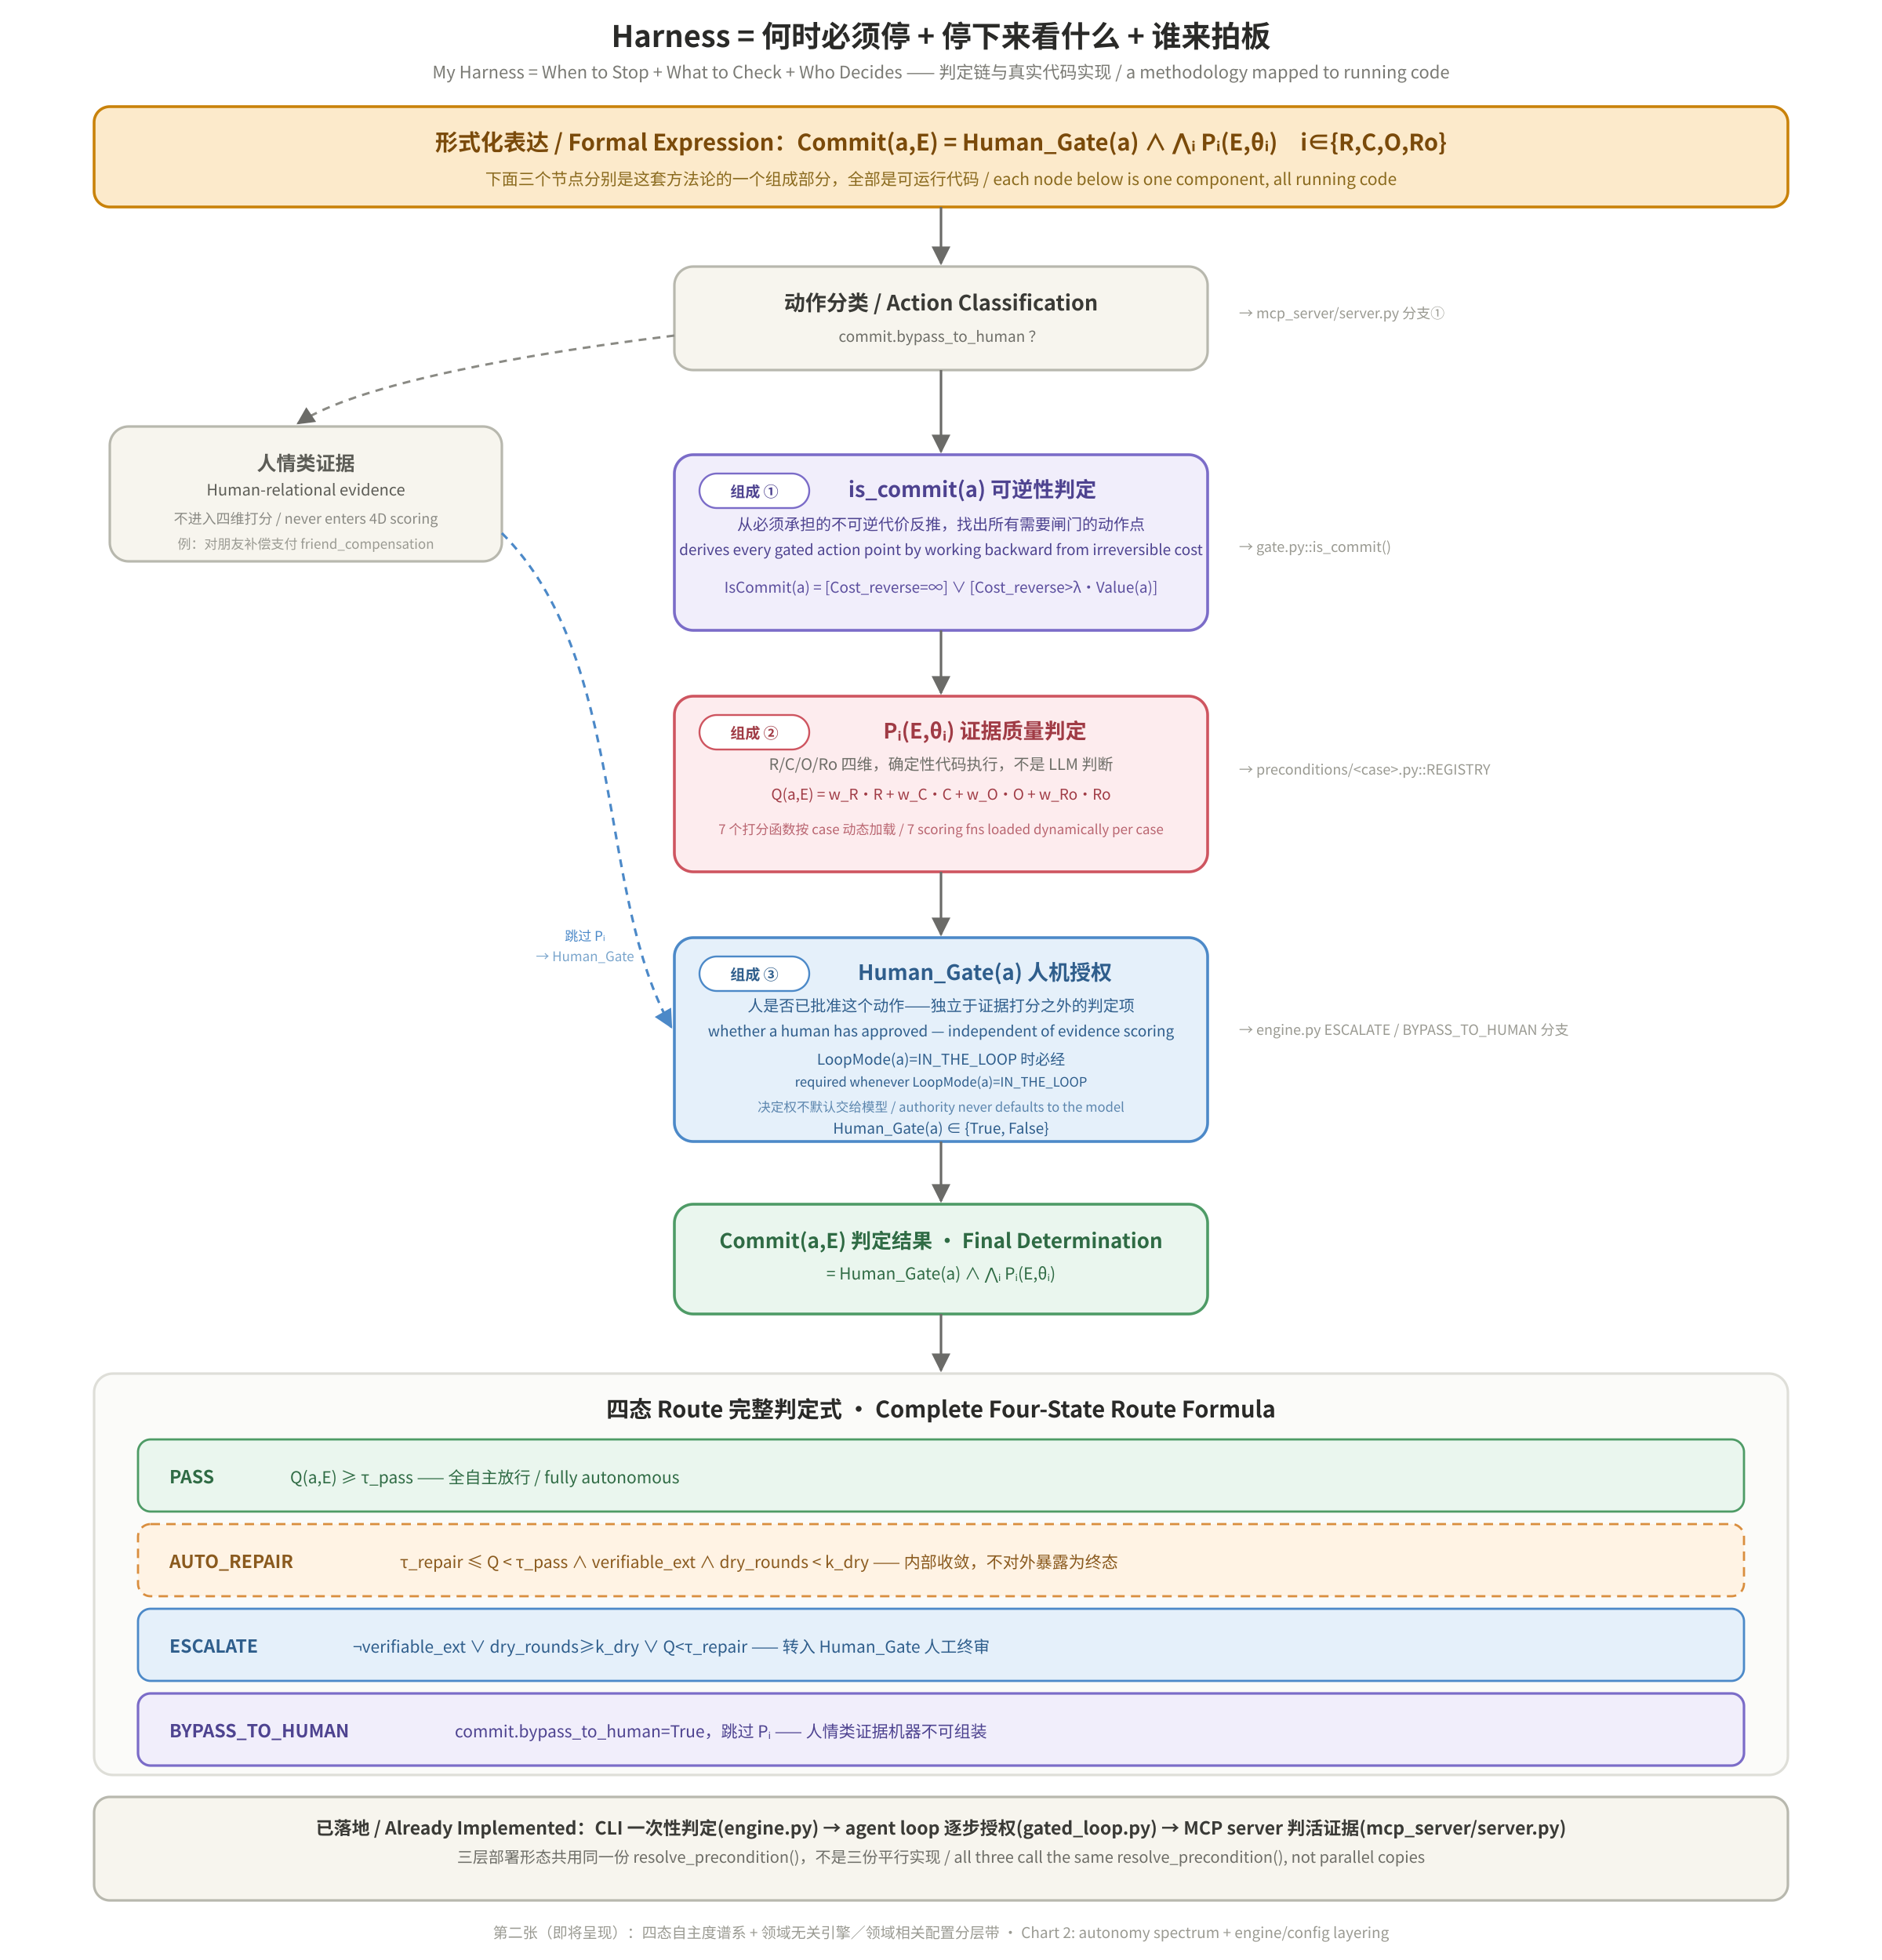
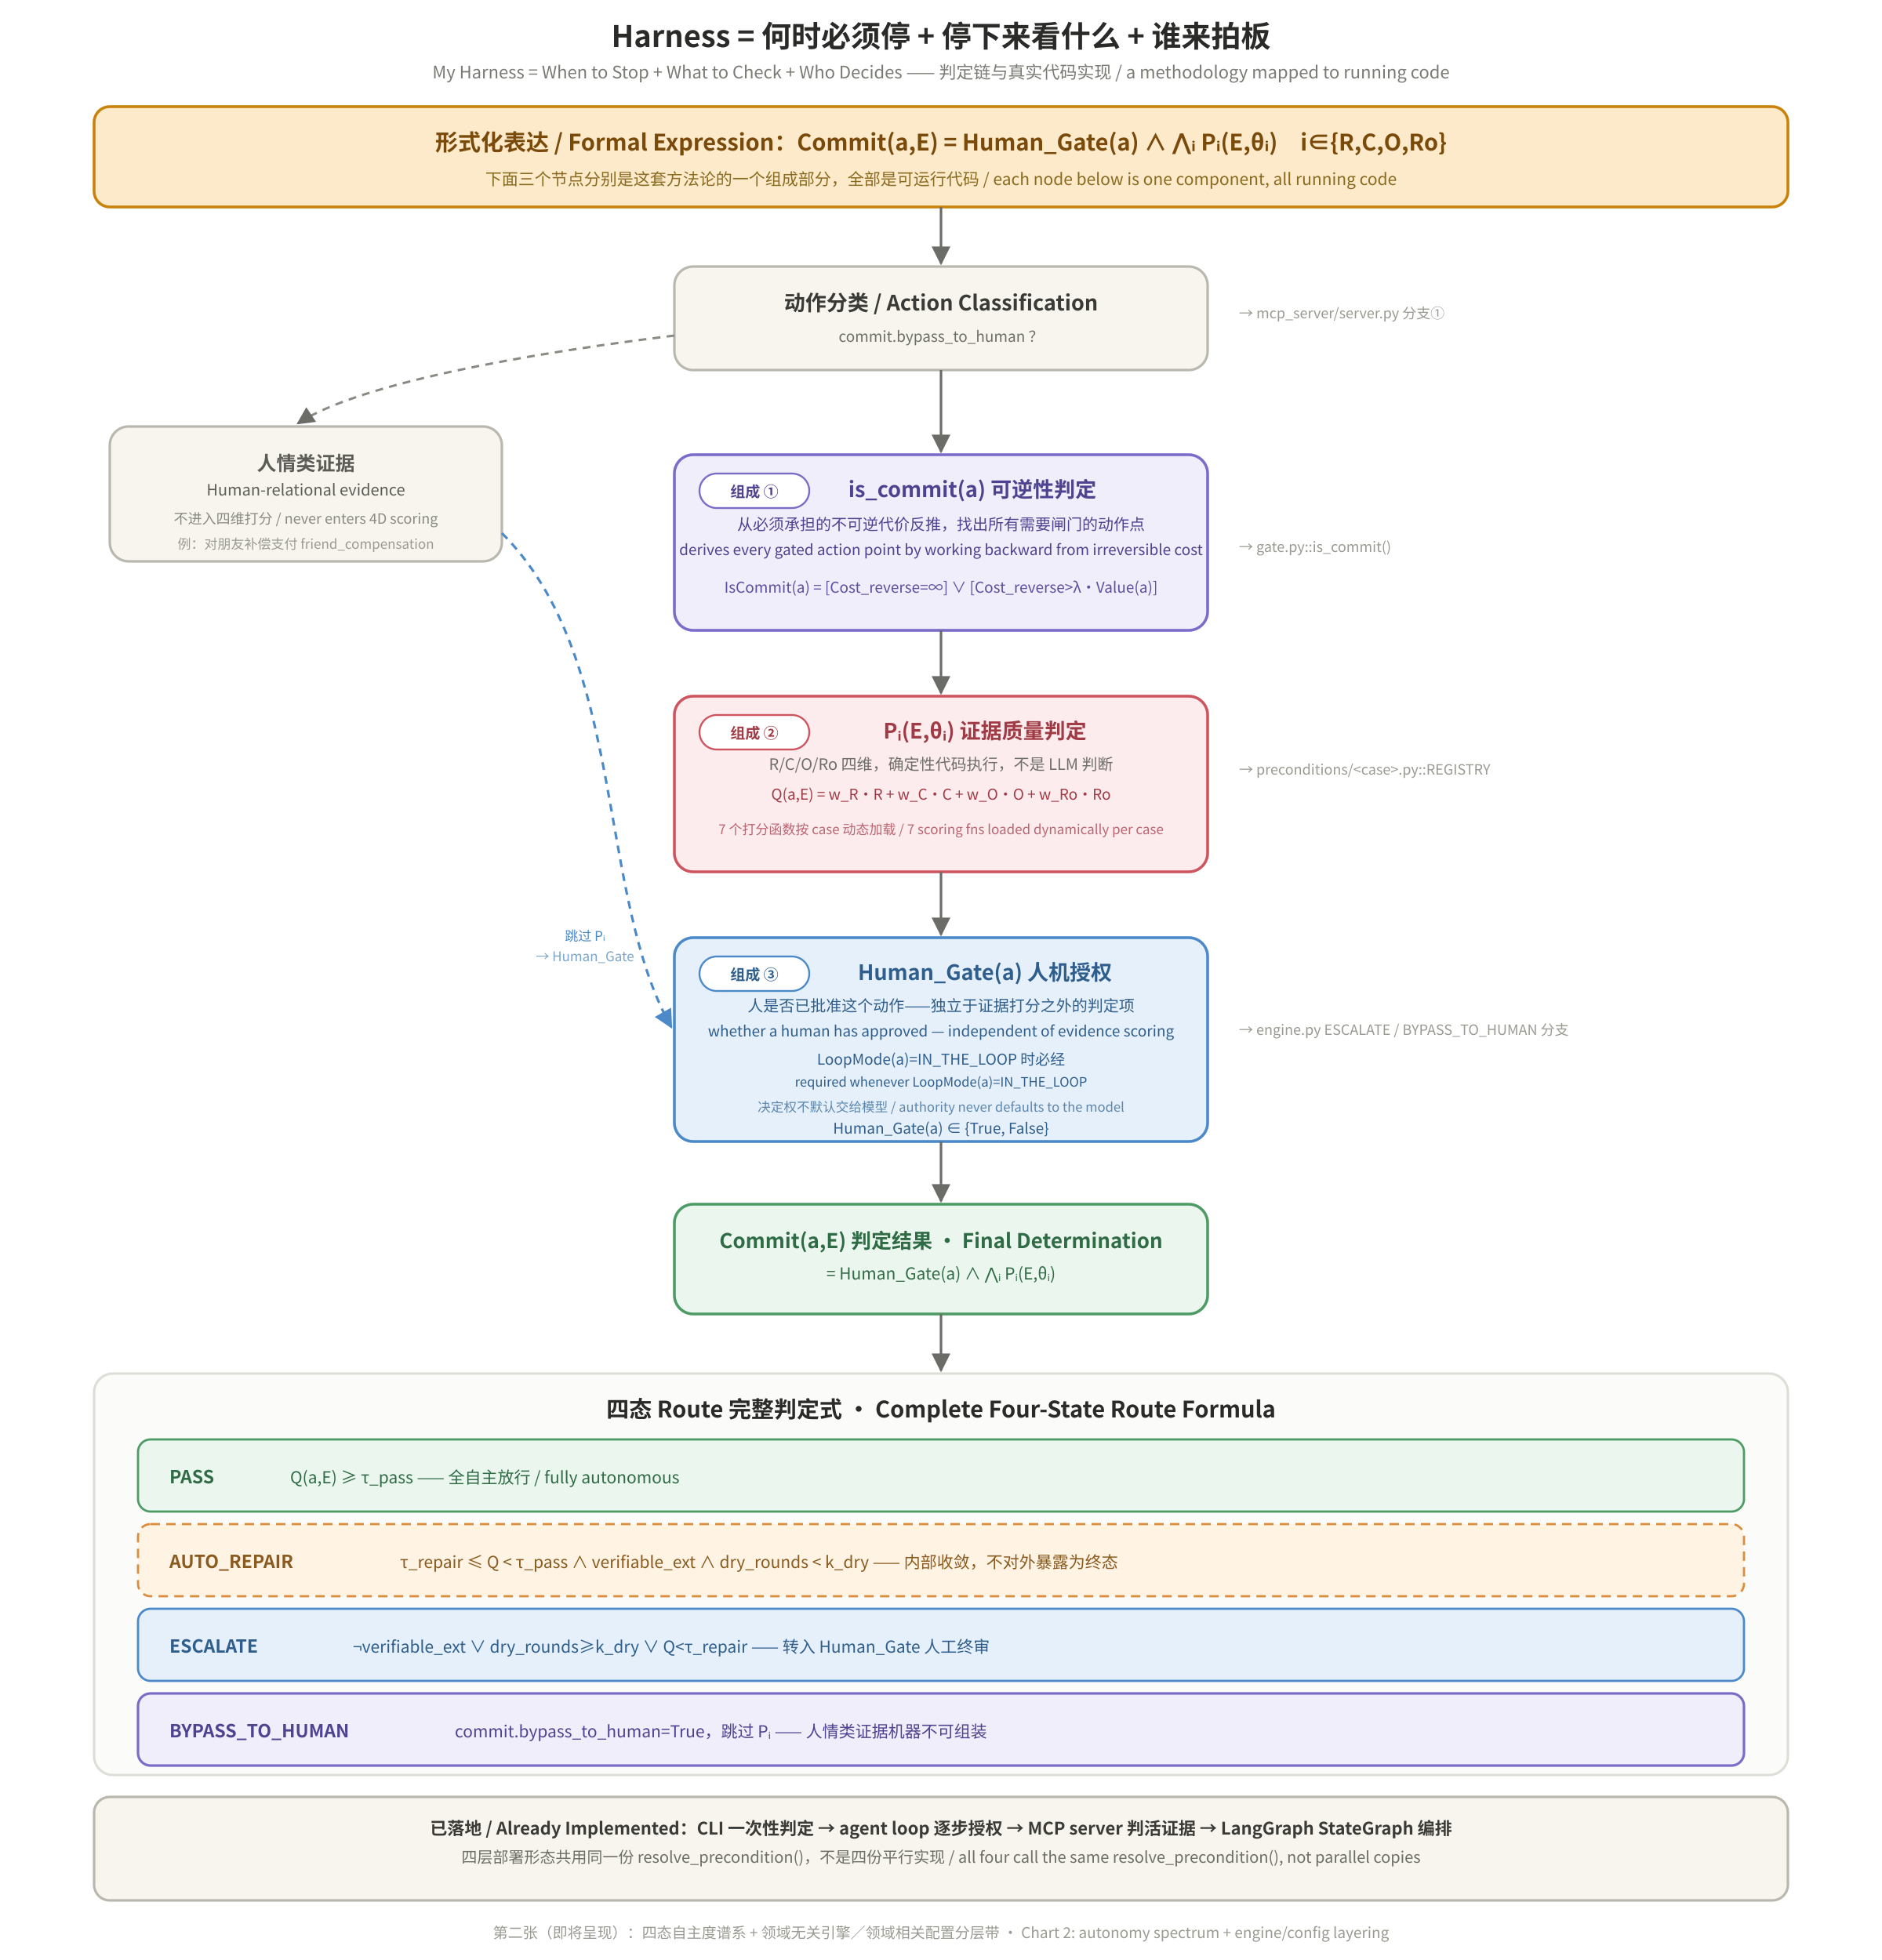
<svg xmlns="http://www.w3.org/2000/svg" viewBox="0 0 1200 1250" role="img">
  <defs>
    <marker id="dc-arrM" viewBox="0 0 10 10" refX="9" refY="5" markerWidth="7.5" markerHeight="7.5" orient="auto-start-reverse">
      <path d="M0,0 L10,5 L0,10 z" fill="#6B6B68" />
    </marker>
    <marker id="dc-arrBl" viewBox="0 0 10 10" refX="9" refY="5" markerWidth="7.5" markerHeight="7.5" orient="auto-start-reverse">
      <path d="M0,0 L10,5 L0,10 z" fill="#4C89C8" />
    </marker>
  </defs>
  <rect x="0" y="0" width="1200" height="1250" fill="#FFFFFF" stroke="none" />
  <text x="600" y="30" font-size="19" font-weight="700" fill="#2A2A28" text-anchor="middle" font-family="'PingFang SC','Microsoft YaHei','Noto Sans CJK SC',sans-serif">Harness = 何时必须停 + 停下来看什么 + 谁来拍板</text>
  <text x="600" y="50" font-size="11" font-weight="400" fill="#7A7A74" text-anchor="middle" font-family="'PingFang SC','Microsoft YaHei','Noto Sans CJK SC',sans-serif">My Harness = When to Stop + What to Check + Who Decides —— 判定链与真实代码实现 / a methodology mapped to running code</text>
  <rect x="60" y="68" width="1080" height="64" rx="10" fill="#FCEACB" stroke="#C9820A" stroke-width="1.8" />
  <text x="600" y="96" font-size="14.5" font-weight="700" fill="#7A4A0A" text-anchor="middle" font-family="'PingFang SC','Microsoft YaHei','Noto Sans CJK SC',sans-serif">形式化表达 / Formal Expression：Commit(a,E) = Human_Gate(a) ∧ ⋀ᵢ Pᵢ(E,θᵢ)　i∈{R,C,O,Ro}</text>
  <text x="600" y="118" font-size="10.5" font-weight="400" fill="#8A6A1E" text-anchor="middle" font-family="'PingFang SC','Microsoft YaHei','Noto Sans CJK SC',sans-serif">下面三个节点分别是这套方法论的一个组成部分，全部是可运行代码 / each node below is one component, all running code</text>
  <path d="M600 132 L600 168" fill="none" stroke="#6B6B68" stroke-width="1.6" marker-end="url(#dc-arrM)" />
  <rect x="430" y="170" width="340" height="66" rx="12" fill="#F7F5EE" stroke="#B8B8AE" stroke-width="1.6" />
  <text x="600" y="198" font-size="13.5" font-weight="700" fill="#3A3A36" text-anchor="middle" font-family="'PingFang SC','Microsoft YaHei','Noto Sans CJK SC',sans-serif">动作分类 / Action Classification</text>
  <text x="600" y="218" font-size="9.5" font-weight="400" fill="#6E6E68" text-anchor="middle" font-family="'PingFang SC','Microsoft YaHei','Noto Sans CJK SC',sans-serif">commit.bypass_to_human ？</text>
  <text x="790" y="203" font-size="9" font-weight="400" fill="#9A9A92" text-anchor="start" font-family="'PingFang SC','Microsoft YaHei','Noto Sans CJK SC',sans-serif">→ mcp_server/server.py 分支①</text>
  <path d="M430 214 C300 230, 220 250, 190 270" fill="none" stroke="#8A8A84" stroke-width="1.5" stroke-dasharray="5,4" marker-end="url(#dc-arrM)" />
  <rect x="70" y="272" width="250" height="86" rx="12" fill="#F7F5EE" stroke="#B8B8AE" stroke-width="1.6" />
  <text x="195" y="300" font-size="12.5" font-weight="700" fill="#5C5C56" text-anchor="middle" font-family="'PingFang SC','Microsoft YaHei','Noto Sans CJK SC',sans-serif">人情类证据</text>
  <text x="195" y="316" font-size="10" font-weight="400" fill="#5C5C56" text-anchor="middle" font-family="'PingFang SC','Microsoft YaHei','Noto Sans CJK SC',sans-serif">Human-relational evidence</text>
  <text x="195" y="334" font-size="9" font-weight="400" fill="#8A8A84" text-anchor="middle" font-family="'PingFang SC','Microsoft YaHei','Noto Sans CJK SC',sans-serif">不进入四维打分 / never enters 4D scoring</text>
  <text x="195" y="350" font-size="8.5" font-weight="400" fill="#9A9A92" text-anchor="middle" font-family="'PingFang SC','Microsoft YaHei','Noto Sans CJK SC',sans-serif">例：对朋友补偿支付 friend_compensation</text>
  <path d="M600 236 L600 288" fill="none" stroke="#6B6B68" stroke-width="1.6" marker-end="url(#dc-arrM)" />
  <rect x="430" y="290" width="340" height="112" rx="12" fill="#F1EEFB" stroke="#7B6CC8" stroke-width="1.8" />
  <rect x="446" y="302" width="70" height="22" rx="11" fill="#FFFFFF" stroke="#7B6CC8" stroke-width="1.2" />
  <text x="481" y="317" font-size="9.5" font-weight="700" fill="#4E4390" text-anchor="middle" font-family="'PingFang SC','Microsoft YaHei','Noto Sans CJK SC',sans-serif">组成 ①</text>
  <text x="620" y="317" font-size="13.5" font-weight="700" fill="#4E4390" text-anchor="middle" font-family="'PingFang SC','Microsoft YaHei','Noto Sans CJK SC',sans-serif">is_commit(a) 可逆性判定</text>
  <text x="600" y="338" font-size="10" font-weight="400" fill="#4E4390" text-anchor="middle" font-family="'PingFang SC','Microsoft YaHei','Noto Sans CJK SC',sans-serif">从必须承担的不可逆代价反推，找出所有需要闸门的动作点</text>
  <text x="600" y="354" font-size="9.5" font-weight="400" fill="#4E4390" text-anchor="middle" font-family="'PingFang SC','Microsoft YaHei','Noto Sans CJK SC',sans-serif">derives every gated action point by working backward from irreversible cost</text>
  <text x="600" y="378" font-size="9.5" font-weight="400" fill="#5C4F9E" text-anchor="middle" font-family="'PingFang SC','Microsoft YaHei','Noto Sans CJK SC',sans-serif">IsCommit(a) = [Cost_reverse=∞] ∨ [Cost_reverse&gt;λ·Value(a)]</text>
  <text x="790" y="352" font-size="9" font-weight="400" fill="#9A9A92" text-anchor="start" font-family="'PingFang SC','Microsoft YaHei','Noto Sans CJK SC',sans-serif">→ gate.py::is_commit()</text>
  <path d="M600 402 L600 442" fill="none" stroke="#6B6B68" stroke-width="1.6" marker-end="url(#dc-arrM)" />
  <rect x="430" y="444" width="340" height="112" rx="12" fill="#FDECEE" stroke="#CE5560" stroke-width="1.8" />
  <rect x="446" y="456" width="70" height="22" rx="11" fill="#FFFFFF" stroke="#CE5560" stroke-width="1.2" />
  <text x="481" y="471" font-size="9.5" font-weight="700" fill="#A03B45" text-anchor="middle" font-family="'PingFang SC','Microsoft YaHei','Noto Sans CJK SC',sans-serif">组成 ②</text>
  <text x="628" y="471" font-size="13.5" font-weight="700" fill="#A03B45" text-anchor="middle" font-family="'PingFang SC','Microsoft YaHei','Noto Sans CJK SC',sans-serif">Pᵢ(E,θᵢ) 证据质量判定</text>
  <text x="600" y="491" font-size="10" font-weight="400" fill="#6E6E68" text-anchor="middle" font-family="'PingFang SC','Microsoft YaHei','Noto Sans CJK SC',sans-serif">R/C/O/Ro 四维，确定性代码执行，不是 LLM 判断</text>
  <text x="600" y="510" font-size="9.5" font-weight="400" fill="#A03B45" text-anchor="middle" font-family="'PingFang SC','Microsoft YaHei','Noto Sans CJK SC',sans-serif">Q(a,E) = w_R·R + w_C·C + w_O·O + w_Ro·Ro</text>
  <text x="600" y="532" font-size="8.5" font-weight="400" fill="#B96570" text-anchor="middle" font-family="'PingFang SC','Microsoft YaHei','Noto Sans CJK SC',sans-serif">7 个打分函数按 case 动态加载 / 7 scoring fns loaded dynamically per case</text>
  <text x="790" y="494" font-size="9" font-weight="400" fill="#9A9A92" text-anchor="start" font-family="'PingFang SC','Microsoft YaHei','Noto Sans CJK SC',sans-serif">→ preconditions/&lt;case&gt;.py::REGISTRY</text>
  <path d="M600 556 L600 596" fill="none" stroke="#6B6B68" stroke-width="1.6" marker-end="url(#dc-arrM)" />
  <rect x="430" y="598" width="340" height="130" rx="12" fill="#E5F0FA" stroke="#4C89C8" stroke-width="1.8" />
  <rect x="446" y="610" width="70" height="22" rx="11" fill="#FFFFFF" stroke="#4C89C8" stroke-width="1.2" />
  <text x="481" y="625" font-size="9.5" font-weight="700" fill="#2F5E8C" text-anchor="middle" font-family="'PingFang SC','Microsoft YaHei','Noto Sans CJK SC',sans-serif">组成 ③</text>
  <text x="628" y="625" font-size="13.5" font-weight="700" fill="#2F5E8C" text-anchor="middle" font-family="'PingFang SC','Microsoft YaHei','Noto Sans CJK SC',sans-serif">Human_Gate(a) 人机授权</text>
  <text x="600" y="645" font-size="10" font-weight="400" fill="#2F5E8C" text-anchor="middle" font-family="'PingFang SC','Microsoft YaHei','Noto Sans CJK SC',sans-serif">人是否已批准这个动作——独立于证据打分之外的判定项</text>
  <text x="600" y="661" font-size="9.5" font-weight="400" fill="#2F5E8C" text-anchor="middle" font-family="'PingFang SC','Microsoft YaHei','Noto Sans CJK SC',sans-serif">whether a human has approved — independent of evidence scoring</text>
  <text x="600" y="679" font-size="9.5" font-weight="400" fill="#2F5E8C" text-anchor="middle" font-family="'PingFang SC','Microsoft YaHei','Noto Sans CJK SC',sans-serif">LoopMode(a)=IN_THE_LOOP 时必经</text>
  <text x="600" y="693" font-size="8.3" font-weight="400" fill="#2F5E8C" text-anchor="middle" font-family="'PingFang SC','Microsoft YaHei','Noto Sans CJK SC',sans-serif">required whenever LoopMode(a)=IN_THE_LOOP</text>
  <text x="600" y="709" font-size="8.3" font-weight="400" fill="#5C86AE" text-anchor="middle" font-family="'PingFang SC','Microsoft YaHei','Noto Sans CJK SC',sans-serif">决定权不默认交给模型 / authority never defaults to the model</text>
  <text x="600" y="723" font-size="9.5" font-weight="400" fill="#2F5E8C" text-anchor="middle" font-family="'PingFang SC','Microsoft YaHei','Noto Sans CJK SC',sans-serif">Human_Gate(a) ∈ {True, False}</text>
  <text x="790" y="660" font-size="9" font-weight="400" fill="#9A9A92" text-anchor="start" font-family="'PingFang SC','Microsoft YaHei','Noto Sans CJK SC',sans-serif">→ engine.py ESCALATE / BYPASS_TO_HUMAN 分支</text>
  <path d="M320 340 C400 420, 380 570, 428 655" fill="none" stroke="#4C89C8" stroke-width="1.6" stroke-dasharray="5,4" marker-end="url(#dc-arrBl)" />
  <text x="373" y="600" font-size="8.5" font-weight="400" fill="#4C89C8" text-anchor="middle" font-family="'PingFang SC','Microsoft YaHei','Noto Sans CJK SC',sans-serif">跳过 Pᵢ</text>
  <text x="373" y="613" font-size="8.5" font-weight="400" fill="#7AA5CC" text-anchor="middle" font-family="'PingFang SC','Microsoft YaHei','Noto Sans CJK SC',sans-serif">→ Human_Gate</text>
  <path d="M600 728 L600 766" fill="none" stroke="#6B6B68" stroke-width="1.6" marker-end="url(#dc-arrM)" />
  <rect x="430" y="768" width="340" height="70" rx="12" fill="#EAF6EE" stroke="#4E9B66" stroke-width="1.8" />
  <text x="600" y="796" font-size="13" font-weight="700" fill="#2F6B44" text-anchor="middle" font-family="'PingFang SC','Microsoft YaHei','Noto Sans CJK SC',sans-serif">Commit(a,E) 判定结果 · Final Determination</text>
  <text x="600" y="816" font-size="10.5" font-weight="400" fill="#2F6B44" text-anchor="middle" font-family="'PingFang SC','Microsoft YaHei','Noto Sans CJK SC',sans-serif">= Human_Gate(a) ∧ ⋀ᵢ Pᵢ(E,θᵢ)</text>
  <path d="M600 838 L600 874" fill="none" stroke="#6B6B68" stroke-width="1.6" marker-end="url(#dc-arrM)" />
  <rect x="60" y="876" width="1080" height="256" rx="12" fill="#FBFBF9" stroke="#DEDED8" stroke-width="1.6" />
  <text x="600" y="904" font-size="14.5" font-weight="700" fill="#2A2A28" text-anchor="middle" font-family="'PingFang SC','Microsoft YaHei','Noto Sans CJK SC',sans-serif">四态 Route 完整判定式 · Complete Four-State Route Formula</text>
  <rect x="88" y="918" width="1024" height="46" rx="8" fill="#EAF6EE" stroke="#4E9B66" stroke-width="1.4" />
  <text x="108" y="946" font-size="11.5" font-weight="700" fill="#2F6B44" text-anchor="start" font-family="'PingFang SC','Microsoft YaHei','Noto Sans CJK SC',sans-serif">PASS</text>
  <text x="185" y="946" font-size="10.5" font-weight="400" fill="#2F6B44" text-anchor="start" font-family="'PingFang SC','Microsoft YaHei','Noto Sans CJK SC',sans-serif">Q(a,E) ≥ τ_pass —— 全自主放行 / fully autonomous</text>
  <rect x="88" y="972" width="1024" height="46" rx="8" fill="#FFF3E4" stroke="#D98E3F" stroke-width="1.4" stroke-dasharray="6,4" />
  <text x="108" y="1000" font-size="11.5" font-weight="700" fill="#8A5A1E" text-anchor="start" font-family="'PingFang SC','Microsoft YaHei','Noto Sans CJK SC',sans-serif">AUTO_REPAIR</text>
  <text x="255" y="1000" font-size="10.5" font-weight="400" fill="#8A5A1E" text-anchor="start" font-family="'PingFang SC','Microsoft YaHei','Noto Sans CJK SC',sans-serif">τ_repair ≤ Q &lt; τ_pass ∧ verifiable_ext ∧ dry_rounds &lt; k_dry —— 内部收敛，不对外暴露为终态</text>
  <rect x="88" y="1026" width="1024" height="46" rx="8" fill="#E5F0FA" stroke="#4C89C8" stroke-width="1.4" />
  <text x="108" y="1054" font-size="11.5" font-weight="700" fill="#2F5E8C" text-anchor="start" font-family="'PingFang SC','Microsoft YaHei','Noto Sans CJK SC',sans-serif">ESCALATE</text>
  <text x="225" y="1054" font-size="10.5" font-weight="400" fill="#2F5E8C" text-anchor="start" font-family="'PingFang SC','Microsoft YaHei','Noto Sans CJK SC',sans-serif">¬verifiable_ext ∨ dry_rounds≥k_dry ∨ Q&lt;τ_repair —— 转入 Human_Gate 人工终审</text>
  <rect x="88" y="1080" width="1024" height="46" rx="8" fill="#F1EEFB" stroke="#7B6CC8" stroke-width="1.6" />
  <text x="108" y="1108" font-size="11.5" font-weight="700" fill="#4E4390" text-anchor="start" font-family="'PingFang SC','Microsoft YaHei','Noto Sans CJK SC',sans-serif">BYPASS_TO_HUMAN</text>
  <text x="290" y="1108" font-size="10.5" font-weight="400" fill="#4E4390" text-anchor="start" font-family="'PingFang SC','Microsoft YaHei','Noto Sans CJK SC',sans-serif">commit.bypass_to_human=True，跳过 Pᵢ —— 人情类证据机器不可组装</text>
  <rect x="60" y="1146" width="1080" height="66" rx="10" fill="#F7F5EE" stroke="#B8B8AE" stroke-width="1.6" />
-   <text x="600" y="1170" font-size="11.5" font-weight="700" fill="#3A3A36" text-anchor="middle" font-family="'PingFang SC','Microsoft YaHei','Noto Sans CJK SC',sans-serif">已落地 / Already Implemented：CLI 一次性判定(engine.py) → agent loop 逐步授权(gated_loop.py) → MCP server 判活证据(mcp_server/server.py)</text>
-   <text x="600" y="1188" font-size="10" font-weight="400" fill="#6E6E68" text-anchor="middle" font-family="'PingFang SC','Microsoft YaHei','Noto Sans CJK SC',sans-serif">三层部署形态共用同一份 resolve_precondition()，不是三份平行实现 / all three call the same resolve_precondition(), not parallel copies</text>
+   <text x="600" y="1170" font-size="11" font-weight="700" fill="#3A3A36" text-anchor="middle" font-family="'PingFang SC','Microsoft YaHei','Noto Sans CJK SC',sans-serif">已落地 / Already Implemented：CLI 一次性判定 → agent loop 逐步授权 → MCP server 判活证据 → LangGraph StateGraph 编排</text>
+   <text x="600" y="1188" font-size="10" font-weight="400" fill="#6E6E68" text-anchor="middle" font-family="'PingFang SC','Microsoft YaHei','Noto Sans CJK SC',sans-serif">四层部署形态共用同一份 resolve_precondition()，不是四份平行实现 / all four call the same resolve_precondition(), not parallel copies</text>
  <text x="600" y="1236" font-size="9.5" font-weight="400" fill="#9A9A92" text-anchor="middle" font-family="'PingFang SC','Microsoft YaHei','Noto Sans CJK SC',sans-serif">第二张（即将呈现）：四态自主度谱系 + 领域无关引擎／领域相关配置分层带 · Chart 2: autonomy spectrum + engine/config layering</text>
</svg>
